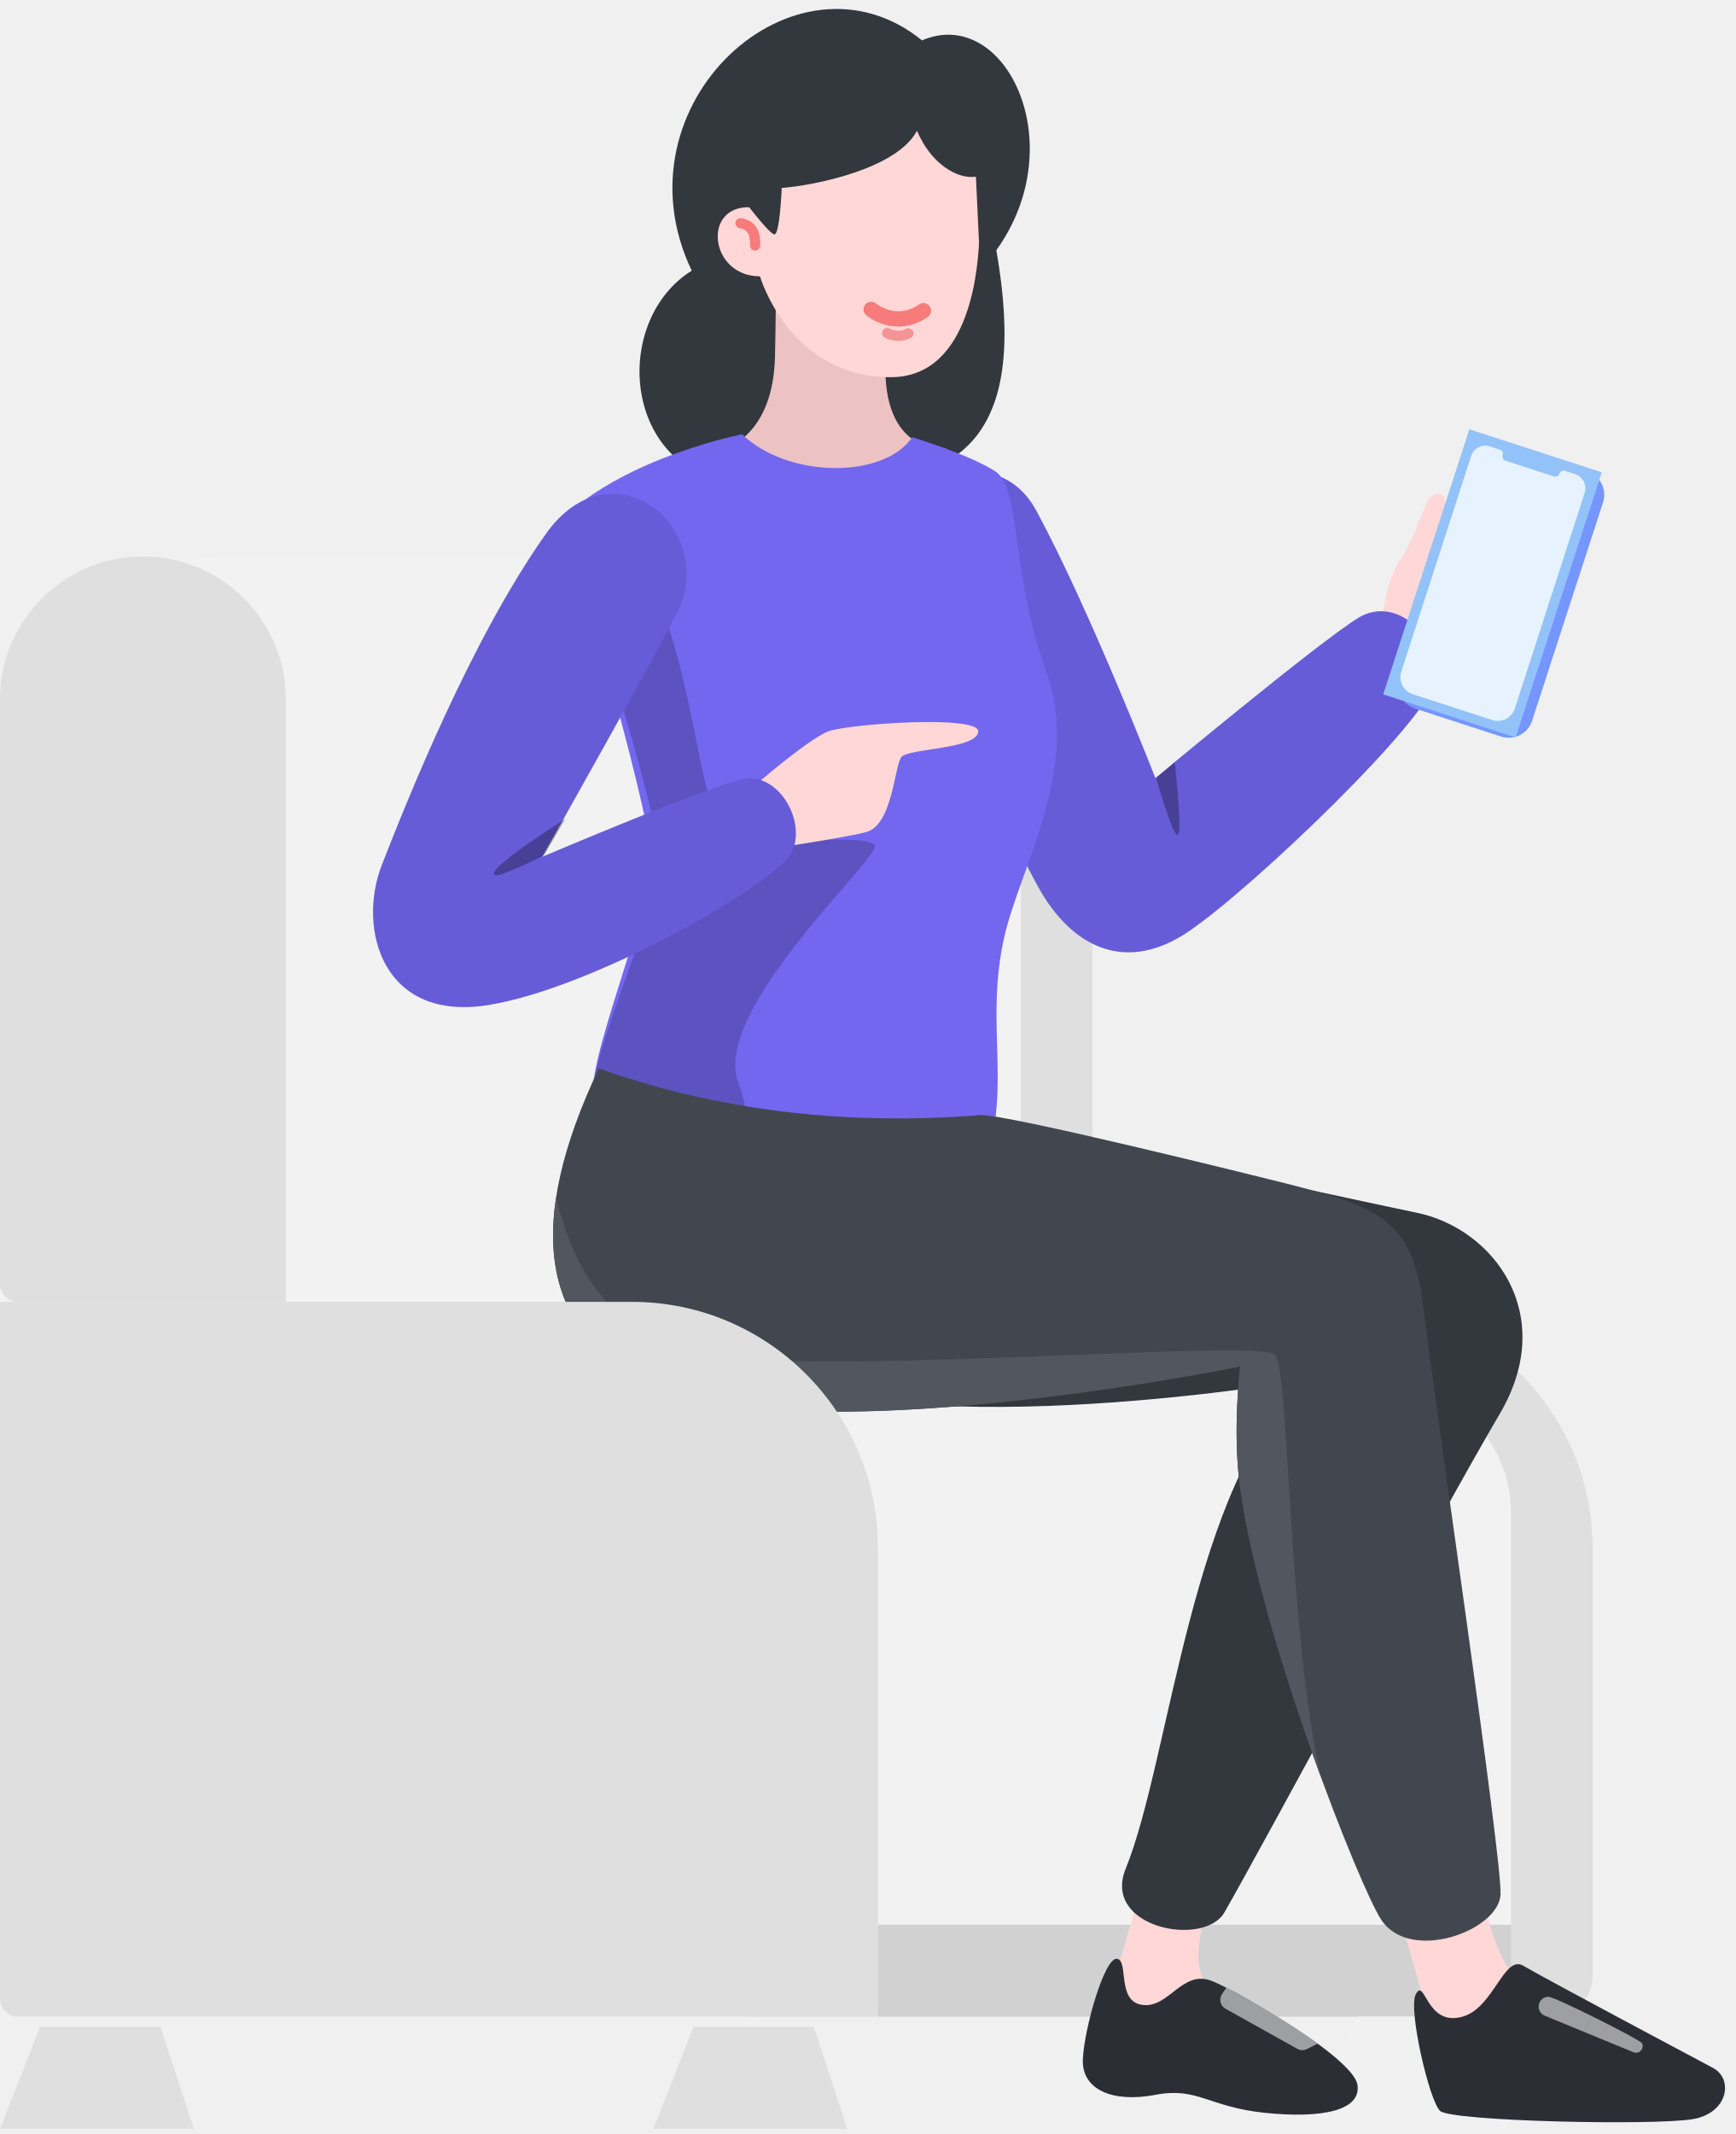
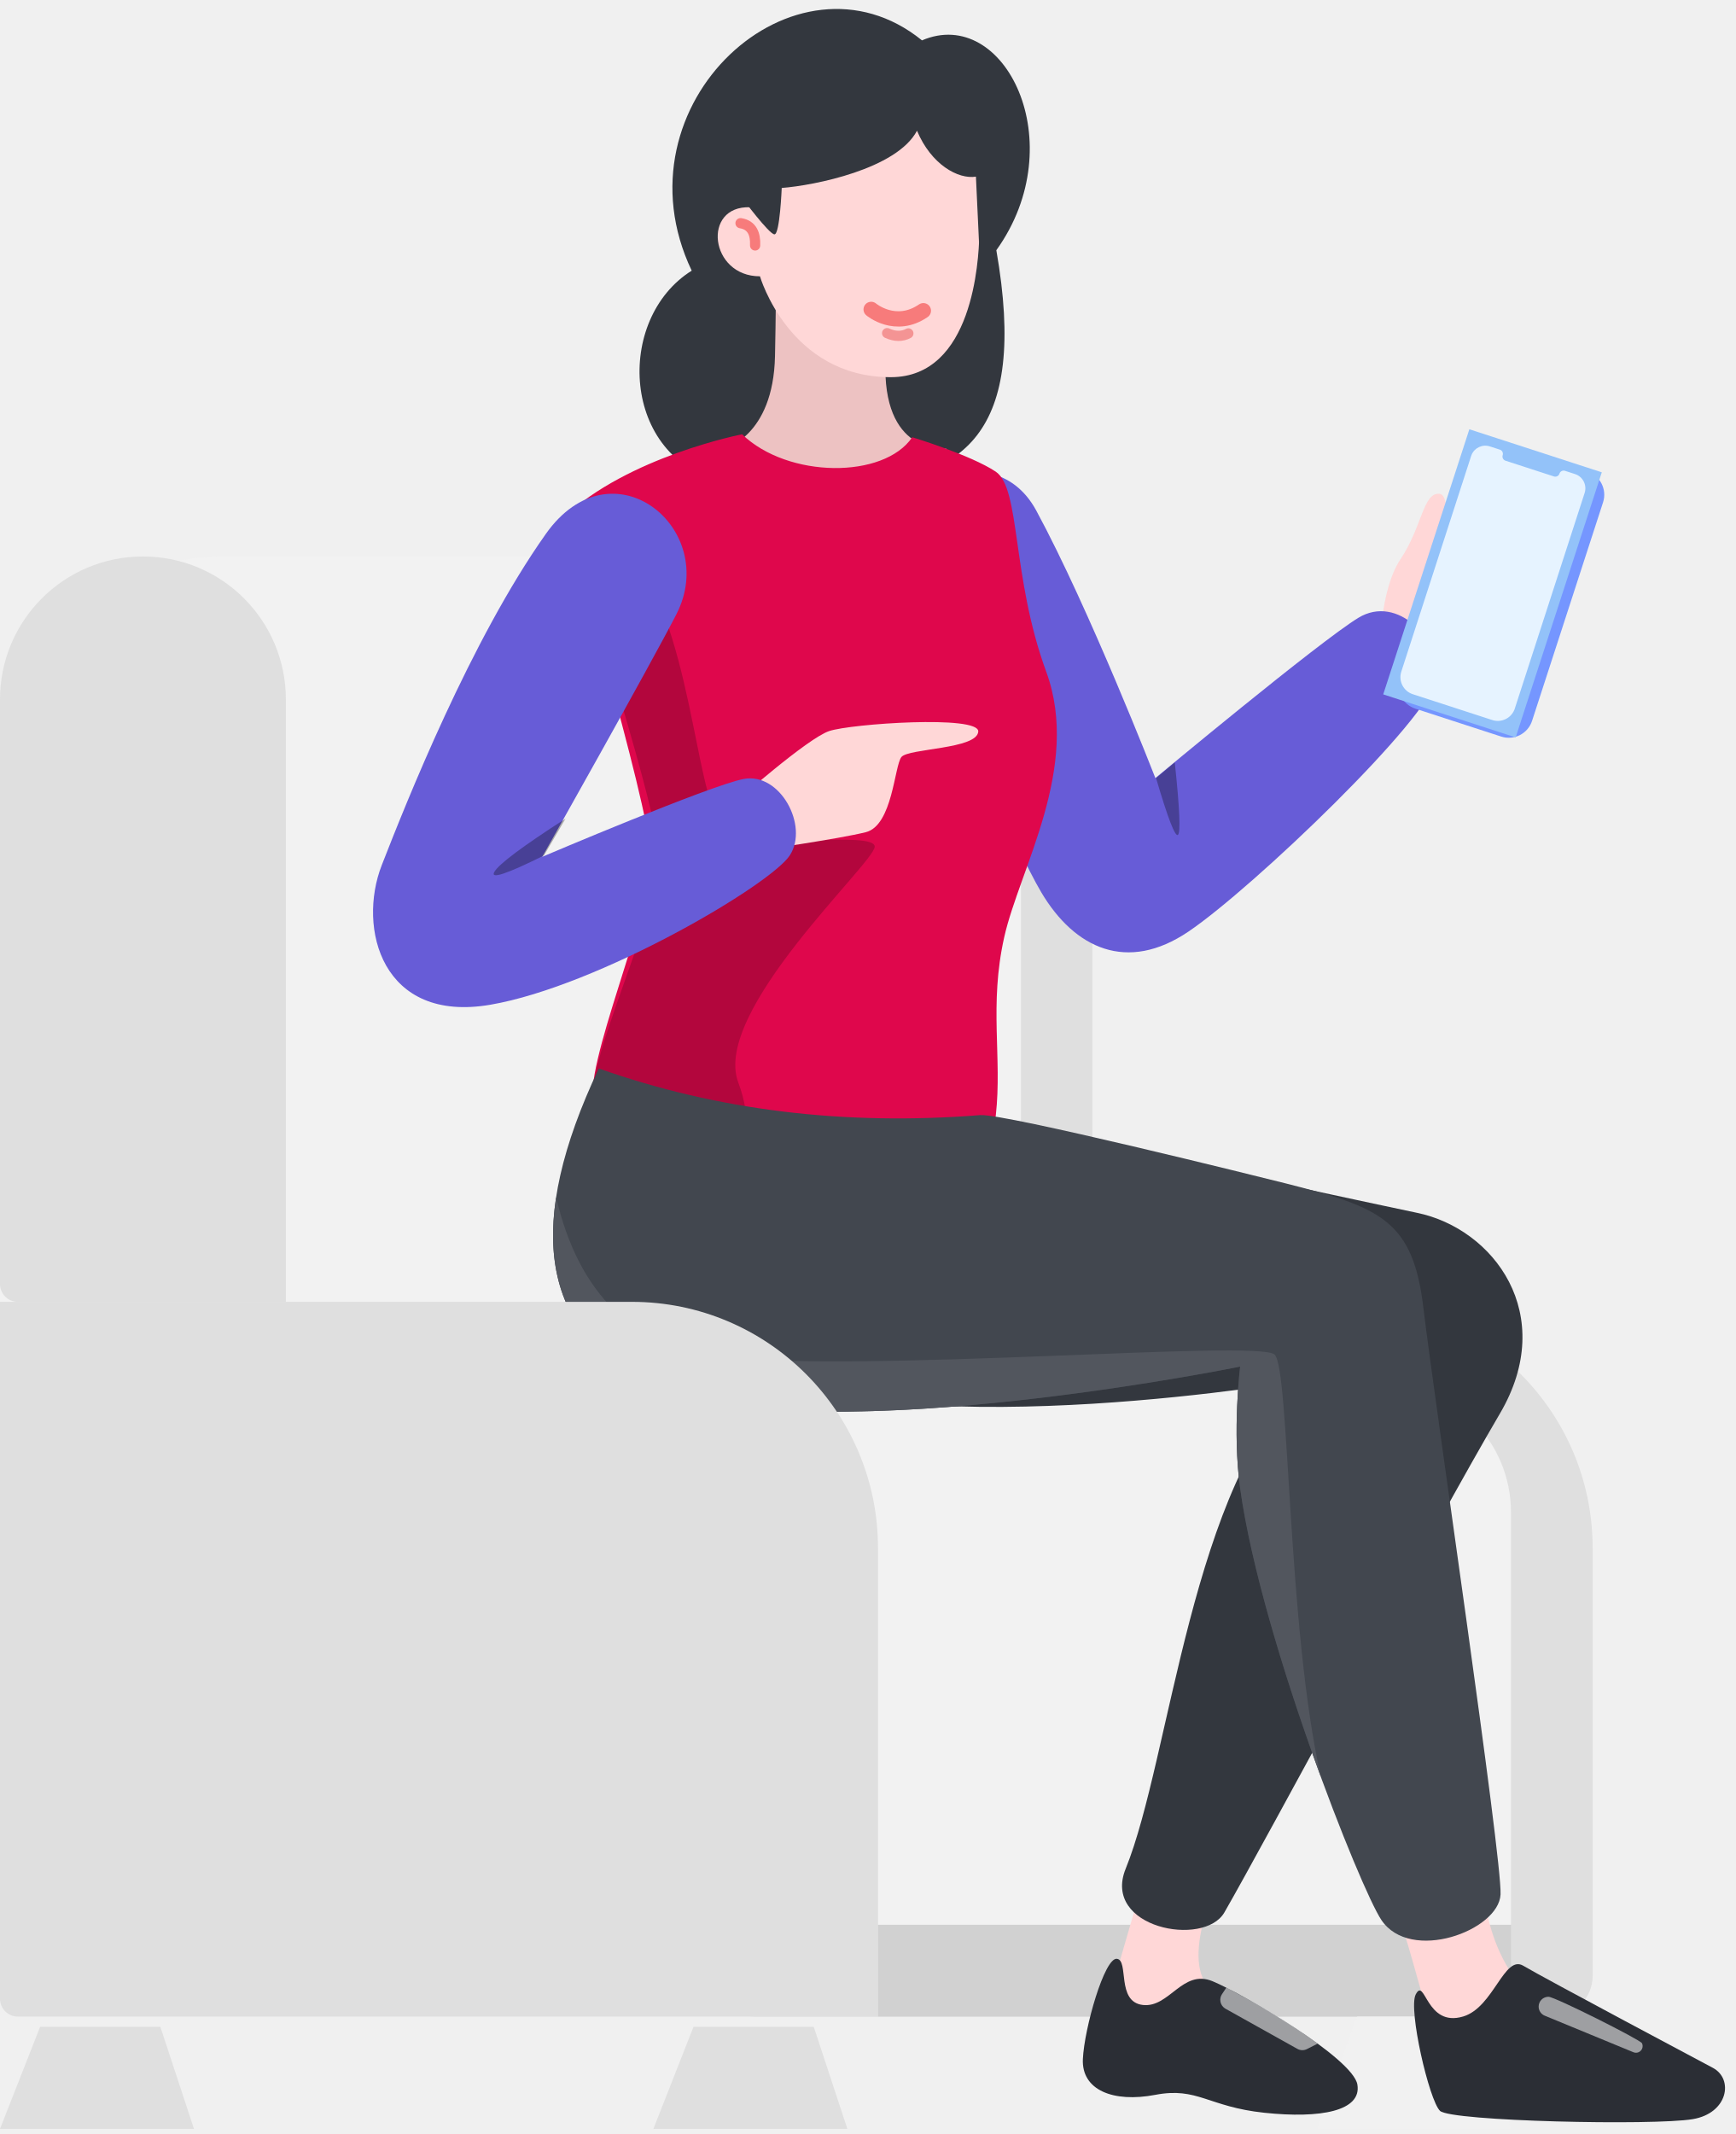
<svg xmlns="http://www.w3.org/2000/svg" width="170px" height="209px" viewBox="0 0 170 209" version="1.1">
  <g id="📝-Pages-New" stroke="none" stroke-width="1" fill="none" fill-rule="evenodd">
    <g id="FAQ" transform="translate(-336, -817)">
      <g id="Illustration" transform="translate(421, 921.5) scale(-1, 1) translate(-421, -921.5) translate(336, 817)">
        <path d="M38.111,127.5 L100,127.5 L100,127.5 L100,193.5 C100,195.709 98.209,197.5 96,197.5 L18,197.5 C15.791,197.5 14,195.709 14,193.5 L14,151.611 C14,138.295 24.795,127.5 38.111,127.5 Z" id="Rectangle" fill="#DFDFDF" />
        <polygon id="Rectangle" fill="#D1D1D1" points="22 188.5 84 188.5 84 197.5 22 197.5" />
        <polygon id="Path" fill="#DFDFDF" points="102.07 198.5 106 208.5 87 208.5 90.293 198.5" />
        <polygon id="Path" fill="#F1F1F1" points="37.07 197.5 41 208.5 22 208.5 25.293 197.5" />
        <polygon id="Path" fill="#DFDFDF" points="166.07 198.5 170 208.5 151 208.5 154.293 198.5" />
        <path d="M86.58,54.796 L100,54.5 L100,54.5 L100,134.5 L63,134.5 L63,78.901 C63,65.792 73.474,55.084 86.58,54.796 Z" id="Rectangle" fill="#DFDFDF" />
        <path d="M94.111,54.5 L148.16,54.5 C160.222,54.5 170,64.278 170,76.34 L170,133.753 C170,134.718 169.218,135.5 168.253,135.5 L70,135.5 L70,135.5 L70,78.611 C70,65.295 80.795,54.5 94.111,54.5 Z" id="Rectangle" fill="#F2F2F2" />
        <path d="M156,54.5 C163.732,54.5 170,60.768 170,68.5 L170,125.753 C170,126.718 169.218,127.5 168.253,127.5 L142,127.5 L142,127.5 L142,68.5 C142,60.768 148.268,54.5 156,54.5 Z" id="Rectangle" fill="#DFDFDF" />
        <path d="M34.6,135.5 L96,135.5 L96,135.5 L96,188.5 L22,188.5 L22,148.1 C22,141.141 27.641,135.5 34.6,135.5 Z" id="Rectangle" fill="#F2F2F2" />
        <g id="Wom1.4" transform="translate(67, 104.5) scale(-1, 1) translate(-67, -104.5) translate(0, 0.5)">
          <g id="Head" transform="translate(26.64127, 0.378756)">
            <path d="M8.147,46.319 C-1.785,44.004 -2.439,30.361 5.112,25.629 C-2.676,9.292 15.333,-6.928 27.669,3.075 C35.756,-0.389 42.476,13.129 34.951,23.628 C38.106,41.654 31.685,46.314 20.109,46.512 L8.147,46.319 Z" id="Path" fill="#33373E" />
            <path d="M8.271,43.06 C8.271,43.06 13.102,41.925 13.27,34.003 C13.437,26.08 13.32,23.376 13.32,23.376 L23.962,23.184 C23.962,23.184 24.078,32.013 24.08,35.207 C24.084,43.785 30.057,43.06 30.057,43.06 C30.057,43.06 28.815,50.016 19.172,50.558 C11.642,50.983 8.271,43.06 8.271,43.06 Z" id="Path" fill="#EDC2C2" />
            <path d="M10.839,19.42 C6.091,19.236 6.866,26.191 11.797,26.182 C11.797,26.182 14.662,36.062 24.607,36.062 C32.684,36.062 33.209,24.546 33.282,22.249 C33.361,19.8 33.371,11.753 33.371,11.753 L10.654,11.742 L10.839,19.42 Z" id="Path" fill="#FFD7D7" />
            <path d="M22.866,28.633 C22.866,28.633 24.498,31.274 27.688,30.334" id="Path" stroke="#F77B7B" stroke-width="1.5" stroke-linecap="round" transform="translate(25.27694, 29.58442) rotate(-18) translate(-25.27694, -29.58442) " />
            <path d="M24.249,31.785 C24.998,32.099 25.708,32.099 26.329,31.738" id="Path" stroke="#F49494" stroke-linecap="round" transform="translate(25.28918, 31.87678) rotate(2) translate(-25.28918, -31.87678) " />
            <path d="M11.057,23.277 C11.356,22.201 11.224,21.261 10.156,20.832" id="Path-8" stroke="#F77B7B" stroke-linecap="round" transform="translate(10.6761, 22.05471) rotate(-13) translate(-10.6761, -22.05471) " />
            <path d="M10.088,18.56 C10.088,18.56 12.69,22.055 13.217,22.073 C13.744,22.092 13.929,17.529 13.929,17.529 C17.121,17.285 25.199,15.675 27.18,11.924 C28.564,15.234 31.212,16.703 32.951,16.421 L33.281,23.452 L34.093,9.317 L9.451,9.317 L10.088,18.56 Z" id="Path" fill="#33373E" />
          </g>
          <g id="LLeg" transform="translate(30.04037, 107.25)">
            <path d="M53.497,75.9 C53.497,75.9 49.238,84.508 52.729,87.221 C56.226,89.934 65.463,95.019 65.463,95.019 L40.992,93.48 L46.431,74.705 L53.497,75.9 Z" id="Path" fill="#FFD7D7" />
            <path d="M43.359,84.092 C44.567,84.233 43.277,88.302 45.892,88.612 C48.501,88.921 49.769,85.066 52.731,86.288 C55.692,87.51 66.492,93.828 66.917,96.411 C67.347,98.994 63.324,99.754 57.805,99.17 C52.287,98.587 51.27,96.623 47.128,97.414 C42.99,98.205 39.891,96.944 40.027,93.919 C40.164,90.894 42.151,83.951 43.359,84.092 Z" id="Path" fill="#2B2E35" />
            <path d="M54.081,86.915 L53.655,87.554 C53.349,88.014 53.473,88.635 53.933,88.941 C53.954,88.956 53.977,88.969 54,88.982 L61.038,92.913 C61.329,93.075 61.681,93.082 61.978,92.931 L63.023,92.401 L63.023,92.401 C61.243,91.111 59.788,90.141 58.18,89.189 C56.945,88.459 55.578,87.706 54.081,86.915 Z" id="Path-14" fill-opacity="0.541" fill="#FFFFFF" />
            <path d="M16.635,0.026 C24.043,0.357 65.276,9.483 72.767,11.034 C80.258,12.584 86.591,20.974 80.879,30.689 C74.463,41.595 57.909,72.567 53.889,79.549 C51.9,83.005 41.864,81.067 44.221,75.267 C48.616,64.455 50.657,37.292 61.861,27.388 C61.861,27.388 24.181,33.951 7.905,26.434 C-3.924,20.969 -1.248,-0.775 16.635,0.026 Z" id="Path" fill="#33373E" />
          </g>
          <g id="LArm" transform="translate(52.38391, 45.76)">
            <path d="M46.782,17.675 C46.782,17.675 46.699,11.643 48.807,8.49 C50.916,5.338 50.999,1.989 52.595,2.099 C54.191,2.208 52.611,9.992 52.611,9.992 C52.611,9.992 54.636,9.218 56.09,8.239 C57.545,7.26 61.955,2.432 62.986,3.288 C64.734,4.745 61.919,12.967 60.386,14.61 C58.848,16.255 50.445,21.661 50.445,21.661 L46.782,17.675 Z" id="Path" fill="#FFD7D7" />
            <path d="M1.256,14.061 C4.702,22.06 11.012,36.754 13.613,41.138 C16.873,46.628 22.014,49.047 28.033,44.973 C34.357,40.693 51.771,23.999 52.282,20.217 C52.788,16.435 48.526,11.898 44.669,14.247 C40.812,16.596 24.787,29.942 24.787,29.942 C24.787,29.942 18.32,13.351 13.117,3.74 C8.611,-4.575 -3.99,1.9 1.256,14.061 Z" id="Path" fill="#675CD7" />
            <path d="M24.854,29.951 C26.012,33.882 26.726,35.733 26.997,35.506 C27.268,35.278 27.164,32.913 26.687,28.41 L24.854,29.951 Z" id="Path" fill-opacity="0.303" fill="#000000" />
          </g>
          <g id="PhoneMini4" transform="translate(110.3976, 56.90821) scale(-1, 1) rotate(-18) translate(-110.3976, -56.90821) translate(102.3976, 42.40821)">
            <g id="Group-3" transform="translate(0, 0)">
              <path d="M2.834,1.009 L11.674,1.009 C12.999,1.009 14.074,2.083 14.074,3.409 L14.074,25.909 C14.074,27.234 12.999,28.309 11.674,28.309 L2.834,28.309 C1.509,28.309 0.434,27.234 0.434,25.909 L0.434,3.409 C0.434,2.083 1.509,1.009 2.834,1.009 Z" id="Rectangle" fill="#7596FF" fill-rule="nonzero" />
              <rect id="Rectangle" fill="#93C2F9" x="1.461" y="0.65" width="13.64" height="27.3" />
              <path d="M3.899,1.625 L4.934,1.625 C5.145,1.625 5.32,1.777 5.356,1.977 L5.363,2.055 C5.363,2.292 5.555,2.484 5.793,2.484 L10.781,2.484 C10.991,2.484 11.167,2.332 11.203,2.132 L11.21,2.055 C11.21,1.817 11.402,1.625 11.639,1.625 L12.669,1.625 C13.433,1.625 14.06,2.214 14.121,2.964 L14.126,3.085 L14.126,3.085 L14.106,25.285 C14.104,26.254 13.319,27.038 12.351,27.04 L4.167,27.04 C3.241,27.041 2.482,26.323 2.418,25.412 L2.413,25.287 C2.413,25.286 2.413,25.285 2.415,25.285 L2.434,3.09 C2.435,2.281 3.091,1.625 3.899,1.625 Z" id="Rectangle" fill="#E6F3FF" fill-rule="nonzero" />
            </g>
          </g>
          <g id="Body" transform="translate(19.19922, 42.03301)">
-             <path d="M0,8.15 C0,8.15 8.305,35.978 8.551,41.246 C8.797,46.514 1.758,61.997 2.957,65.911 C5.72,74.954 40.995,78.848 42.343,66.682 C42.971,61.009 41.663,55.917 43.17,49.231 C44.672,42.546 50.709,32.612 47.285,23.271 C43.861,13.931 44.778,5.29 42.329,3.657 C39.88,2.024 34.156,0.289 34.156,0.289 C31.372,4.389 21.973,4.329 17.489,-4.61852778e-14 C17.489,-4.61852778e-14 6.348,2.163 0,8.15 Z" id="Path" fill="#7367F0" />
+             <path d="M0,8.15 C0,8.15 8.305,35.978 8.551,41.246 C8.797,46.514 1.758,61.997 2.957,65.911 C5.72,74.954 40.995,78.848 42.343,66.682 C42.971,61.009 41.663,55.917 43.17,49.231 C44.672,42.546 50.709,32.612 47.285,23.271 C43.861,13.931 44.778,5.29 42.329,3.657 C39.88,2.024 34.156,0.289 34.156,0.289 C31.372,4.389 21.973,4.329 17.489,-4.61852778e-14 C17.489,-4.61852778e-14 6.348,2.163 0,8.15 Z" id="Path" fill="#df074c" />
            <path d="M7.442,12.657 C12.978,21.448 12.961,36.755 15.934,38.76 C18.907,40.764 30.479,38.797 30.479,40.385 C30.479,41.972 14.488,56.522 17.113,63.477 C18.487,67.119 18.115,70.377 15.994,73.251 L15.302,73.1 C9.002,71.675 3.936,69.117 2.957,65.911 C1.758,61.997 9.609,46.514 9.363,41.246 C9.154,36.774 2.553,16.046 0.563,9.882 C2.183,7.021 4.476,7.946 7.442,12.657 Z" id="Path" fill-opacity="0.199" fill="#000000" />
          </g>
          <g id="RArm" transform="translate(0, 47.85625)">
            <path d="M36.081,30.158 C36.081,30.158 43.076,23.962 45.217,23.243 C47.359,22.524 59.9,21.661 59.821,23.285 C59.731,25.026 52.995,24.926 52.297,25.782 C51.599,26.638 51.44,32.491 48.802,33.148 C46.169,33.805 38.275,34.938 38.275,34.938 L36.081,30.158 Z" id="Path" fill="#FFD7D7" />
            <path d="M17.471,3.926 C10.102,14.334 3.81,30.189 1.395,36.371 C-1.021,42.552 1.416,51.876 12.036,50.045 C22.637,48.22 39.504,38.3 41.37,35.406 C43.237,32.513 40.401,27.247 36.831,27.937 C33.523,28.574 17.116,35.556 17.116,35.556 C17.116,35.556 27.672,16.832 30.249,11.813 C34.554,3.431 23.963,-5.246 17.471,3.926 Z" id="Path" fill="#675CD7" />
            <path d="M17.283,35.428 C13.598,37.26 11.98,37.792 12.429,37.024 C12.879,36.255 15.2,34.521 19.393,31.821 L17.283,35.428 Z" id="Path" fill-opacity="0.303" fill="#000000" />
          </g>
          <g id="RLeg" transform="translate(17.86184, 104)">
            <path d="M91.408,79.495 C91.408,79.495 91.279,89.628 99.622,93.416 C107.96,97.204 113.9,96.976 113.144,99.904 C112.388,102.833 90.686,102.714 88.659,100.424 C86.932,98.476 83.176,80.333 82.141,81.72 L91.408,79.495 Z" id="Path" fill="#FFD7D7" />
            <path d="M84.807,90.837 C85.739,89.036 85.797,94.103 89.472,92.987 C92.454,92.08 93.474,86.893 95.358,88.029 C97.243,89.165 113.83,97.974 113.925,98.027 C115.967,99.128 115.397,102.463 111.947,103.045 C108.114,103.692 88.254,103.257 87.189,102.234 C86.123,101.212 84.06,92.282 84.807,90.837 Z" id="Path" fill="#2B2E35" />
            <path d="M97.812,91.059 C97.812,91.059 97.812,91.059 97.812,91.059 C97.28,91.059 96.849,91.49 96.849,92.022 C96.849,92.412 97.084,92.764 97.445,92.912 L106.135,96.493 C106.468,96.63 106.849,96.471 106.986,96.139 C107.056,95.968 107.051,95.775 106.971,95.609 C106.971,95.609 106.971,95.609 106.971,95.609 C106.809,95.271 98.437,91.059 97.812,91.059 Z" id="Path-14" fill-opacity="0.541" fill="#FFFFFF" />
            <path d="M4.789,0.143 C-2.392,15.318 -0.936,25.511 9.154,30.722 C23.792,38.281 67.612,29.341 67.612,29.341 C67.612,29.341 66.829,35.65 67.612,41.277 C69.657,55.972 79.383,80.456 81.441,83.533 C84.286,87.787 92.955,84.579 93.118,81.036 C93.282,77.494 86.583,32.251 85.565,23.623 C84.552,14.995 81.352,13.742 72.008,11.383 C69.862,10.842 44.476,4.528 42.151,4.712 C28.829,5.766 16.375,4.243 4.789,0.143 Z" id="Path" fill="#42474F" />
            <path d="M16.595,28.373 C31.087,29.998 69.453,26.648 70.994,28.17 C72.465,29.624 72.22,54.905 75.52,69.538 L75.018,68.156 C71.914,59.53 68.692,49.038 67.612,41.277 C66.829,35.65 67.612,29.341 67.612,29.341 L65.845,29.683 C57.515,31.249 22.035,37.374 9.154,30.722 C2.175,27.118 -0.673,21.13 0.61,12.759 C2.819,22.221 8.148,27.426 16.595,28.373 Z" id="Path" fill="#52565E" />
          </g>
        </g>
        <path d="M108.111,127.5 L170,127.5 L170,127.5 L170,195.753 C170,196.718 169.218,197.5 168.253,197.5 L84,197.5 L84,197.5 L84,151.611 C84,138.295 94.795,127.5 108.111,127.5 Z" id="Rectangle" fill="#DFDFDF" />
      </g>
    </g>
  </g>
</svg>
